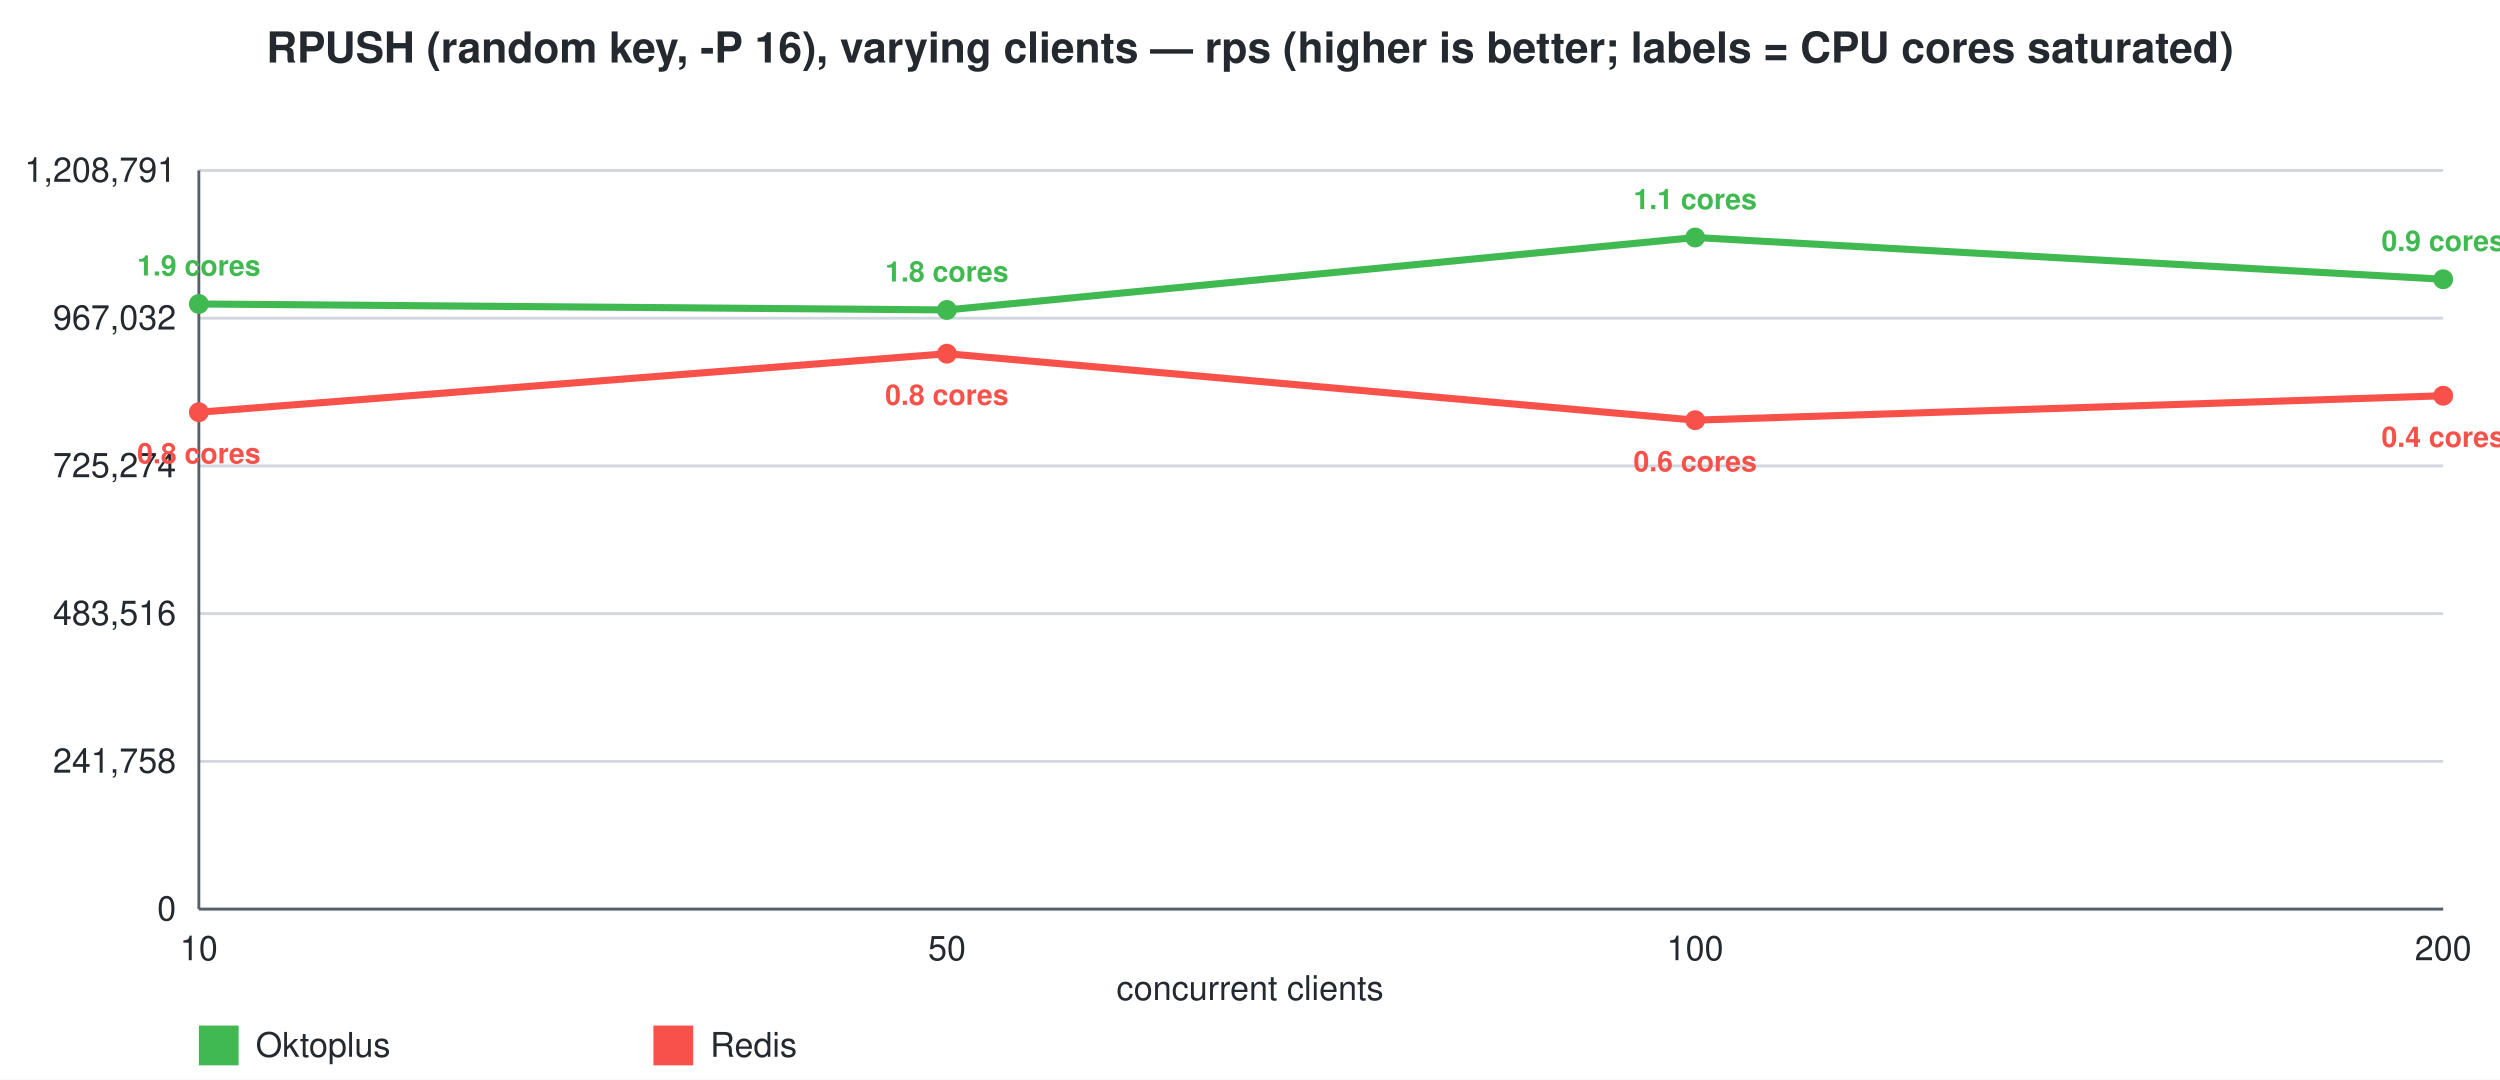
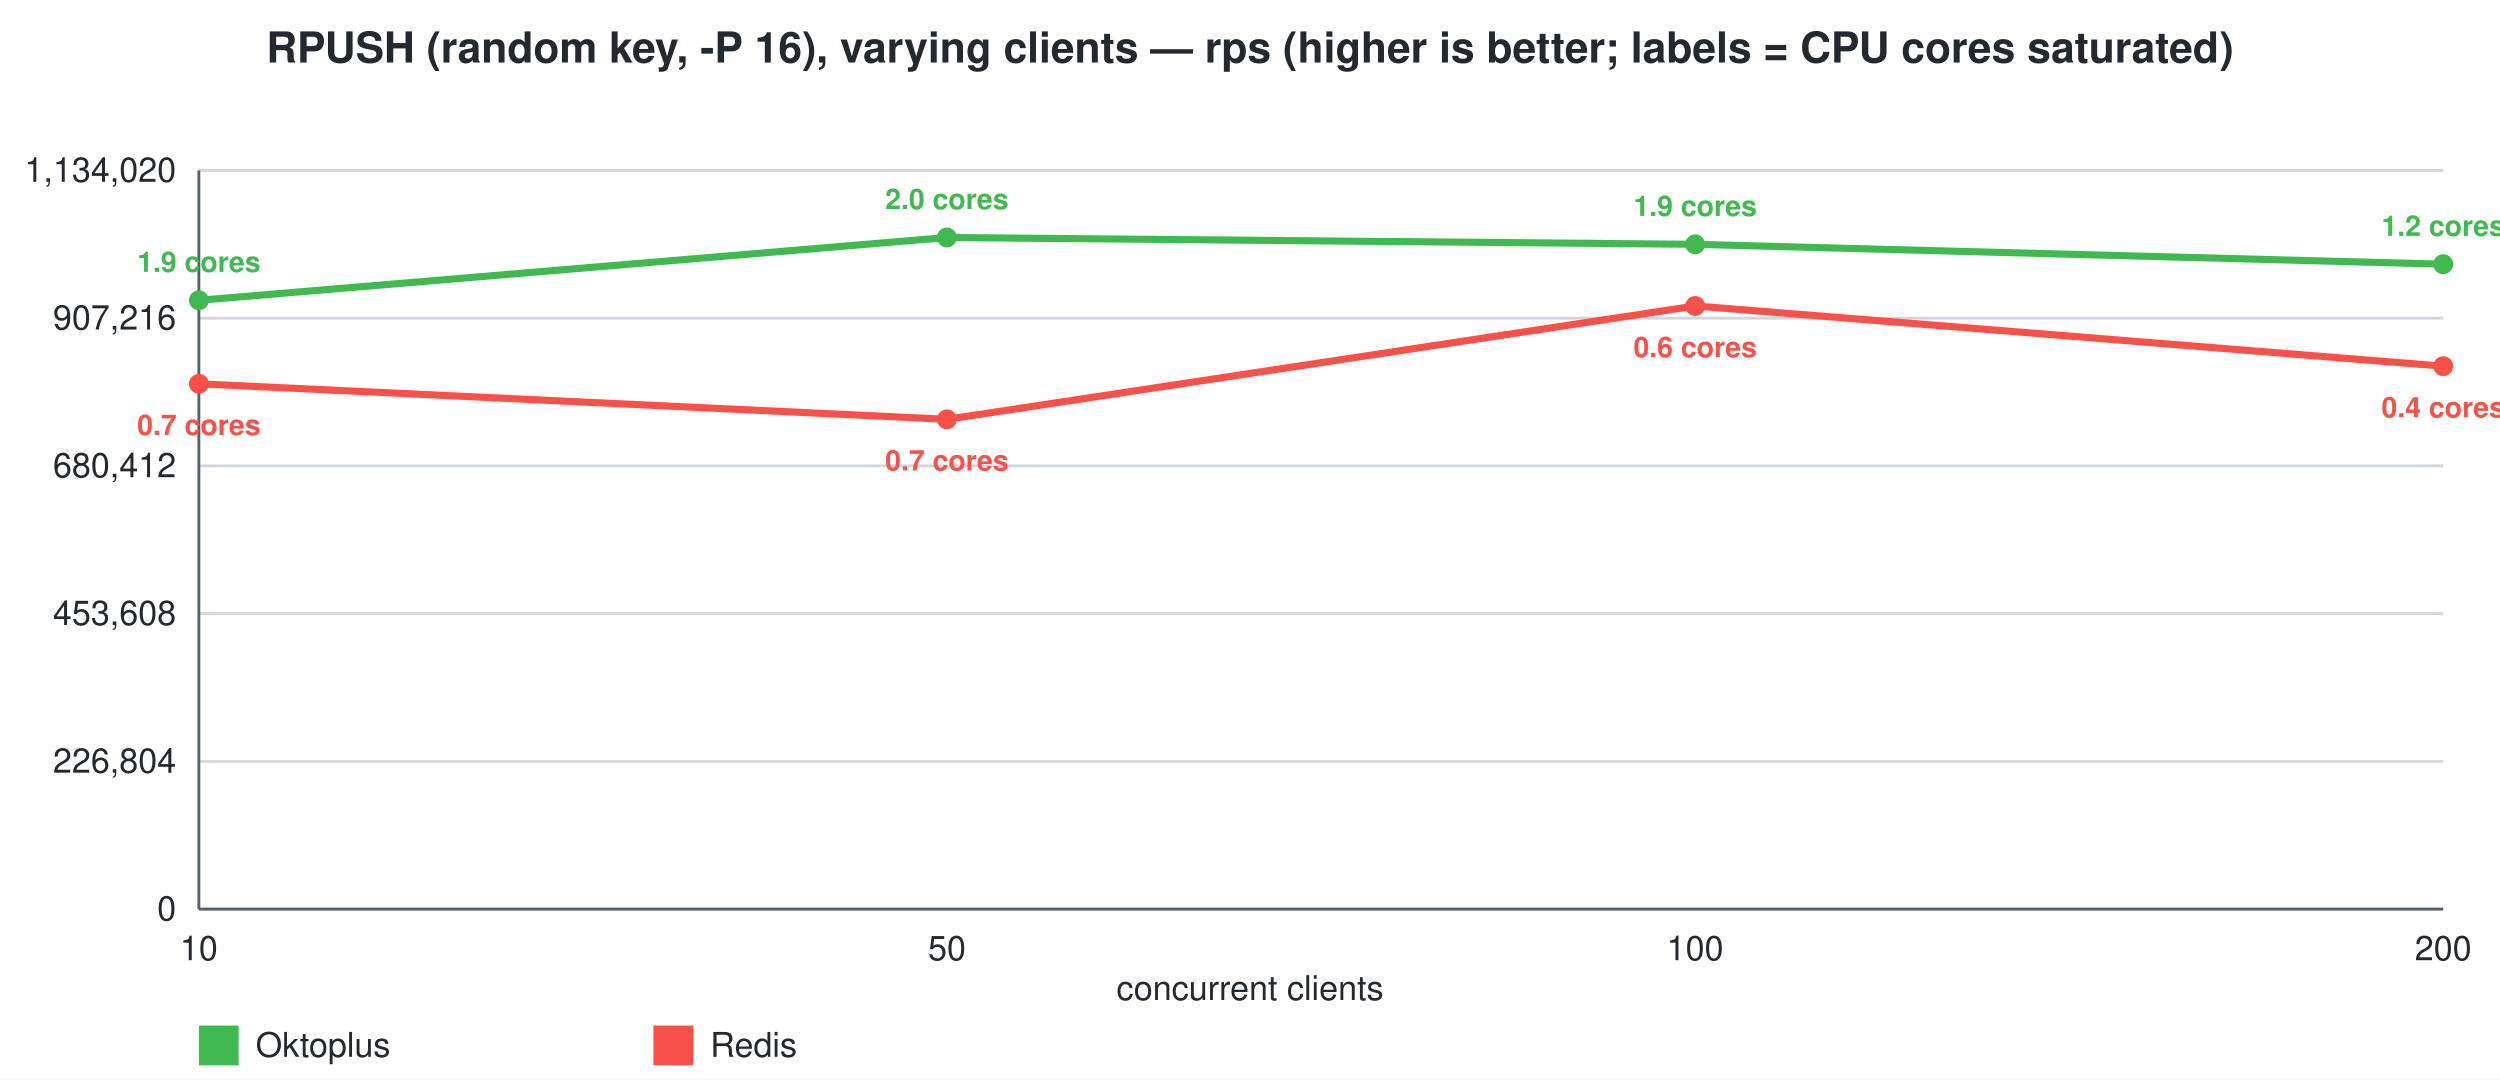
<svg xmlns="http://www.w3.org/2000/svg" width="880" height="380" viewBox="0 0 880 380" font-family="-apple-system, Segoe UI, Helvetica, Arial, sans-serif" font-size="12">
  <rect width="880" height="380" fill="#ffffff" />
  <text x="440.0" y="22" text-anchor="middle" fill="#24292f" font-size="15" font-weight="600">RPUSH (random key, -P 16), varying clients — rps (higher is better; labels = CPU cores saturated)</text>
  <line x1="70" y1="320.0" x2="860" y2="320.0" stroke="#d0d7de" stroke-width="1" />
  <text x="62" y="324.0" text-anchor="end" fill="#24292f">0</text>
  <line x1="70" y1="268.0" x2="860" y2="268.0" stroke="#d0d7de" stroke-width="1" />
-   <text x="62" y="272.0" text-anchor="end" fill="#24292f">241,758</text>
+   <text x="62" y="272.0" text-anchor="end" fill="#24292f">226,804</text>
  <line x1="70" y1="216.0" x2="860" y2="216.0" stroke="#d0d7de" stroke-width="1" />
-   <text x="62" y="220.0" text-anchor="end" fill="#24292f">483,516</text>
-   <line x1="70" y1="164.0" x2="860" y2="164.0" stroke="#d0d7de" stroke-width="1" />
-   <text x="62" y="168.0" text-anchor="end" fill="#24292f">725,274</text>
+   <text x="62" y="220.0" text-anchor="end" fill="#24292f">453,608</text>
+   <line x1="70" y1="164" x2="860" y2="164" stroke="#d0d7de" stroke-width="1" />
+   <text x="62" y="168" text-anchor="end" fill="#24292f">680,412</text>
  <line x1="70" y1="112.0" x2="860" y2="112.0" stroke="#d0d7de" stroke-width="1" />
-   <text x="62" y="116.0" text-anchor="end" fill="#24292f">967,032</text>
+   <text x="62" y="116.0" text-anchor="end" fill="#24292f">907,216</text>
  <line x1="70" y1="60.0" x2="860" y2="60.0" stroke="#d0d7de" stroke-width="1" />
-   <text x="62" y="64.0" text-anchor="end" fill="#24292f">1,208,791</text>
+   <text x="62" y="64.0" text-anchor="end" fill="#24292f">1,134,020</text>
  <line x1="70" y1="60" x2="70" y2="320" stroke="#57606a" stroke-width="1" />
  <line x1="70" y1="320" x2="860" y2="320" stroke="#57606a" stroke-width="1" />
  <text x="70.0" y="338" text-anchor="middle" fill="#24292f">10</text>
  <text x="333.333" y="338" text-anchor="middle" fill="#24292f">50</text>
  <text x="596.667" y="338" text-anchor="middle" fill="#24292f">100</text>
  <text x="860.0" y="338" text-anchor="middle" fill="#24292f">200</text>
  <text x="440.0" y="352" text-anchor="middle" fill="#24292f">concurrent clients</text>
-   <polyline fill="none" stroke="#3fb950" stroke-width="2.5" points="70.0,107.0 333.3,109.1 596.7,83.6 860.0,98.3" />
-   <circle cx="70.0" cy="107.0" r="3.5" fill="#3fb950" />
-   <circle cx="333.3" cy="109.1" r="3.5" fill="#3fb950" />
-   <circle cx="596.7" cy="83.6" r="3.5" fill="#3fb950" />
-   <circle cx="860.0" cy="98.3" r="3.5" fill="#3fb950" />
-   <text x="70.0" y="97.0" text-anchor="middle" fill="#3fb950" font-size="10" font-weight="600">1.9 cores</text>
-   <text x="333.3" y="99.1" text-anchor="middle" fill="#3fb950" font-size="10" font-weight="600">1.8 cores</text>
-   <text x="596.7" y="73.6" text-anchor="middle" fill="#3fb950" font-size="10" font-weight="600">1.1 cores</text>
-   <text x="860.0" y="88.3" text-anchor="middle" fill="#3fb950" font-size="10" font-weight="600">0.9 cores</text>
-   <polyline fill="none" stroke="#f85149" stroke-width="2.5" points="70.0,145.1 333.3,124.5 596.7,147.9 860.0,139.3" />
-   <circle cx="70.0" cy="145.1" r="3.5" fill="#f85149" />
-   <circle cx="333.3" cy="124.5" r="3.5" fill="#f85149" />
-   <circle cx="596.7" cy="147.9" r="3.5" fill="#f85149" />
-   <circle cx="860.0" cy="139.3" r="3.5" fill="#f85149" />
-   <text x="70.0" y="163.1" text-anchor="middle" fill="#f85149" font-size="10" font-weight="600">0.8 cores</text>
-   <text x="333.3" y="142.5" text-anchor="middle" fill="#f85149" font-size="10" font-weight="600">0.8 cores</text>
-   <text x="596.7" y="165.9" text-anchor="middle" fill="#f85149" font-size="10" font-weight="600">0.6 cores</text>
-   <text x="860.0" y="157.3" text-anchor="middle" fill="#f85149" font-size="10" font-weight="600">0.4 cores</text>
+   <polyline fill="none" stroke="#3fb950" stroke-width="2.5" points="70.0,105.7 333.3,83.6 596.7,86.0 860.0,93.0" />
+   <circle cx="70.0" cy="105.7" r="3.5" fill="#3fb950" />
+   <circle cx="333.3" cy="83.6" r="3.5" fill="#3fb950" />
+   <circle cx="596.7" cy="86.0" r="3.5" fill="#3fb950" />
+   <circle cx="860.0" cy="93.0" r="3.5" fill="#3fb950" />
+   <text x="70.0" y="95.7" text-anchor="middle" fill="#3fb950" font-size="10" font-weight="600">1.9 cores</text>
+   <text x="333.3" y="73.6" text-anchor="middle" fill="#3fb950" font-size="10" font-weight="600">2.0 cores</text>
+   <text x="596.7" y="76.0" text-anchor="middle" fill="#3fb950" font-size="10" font-weight="600">1.9 cores</text>
+   <text x="860.0" y="83.0" text-anchor="middle" fill="#3fb950" font-size="10" font-weight="600">1.2 cores</text>
+   <polyline fill="none" stroke="#f85149" stroke-width="2.5" points="70.0,135.1 333.3,147.6 596.7,107.7 860.0,128.9" />
+   <circle cx="70.0" cy="135.1" r="3.5" fill="#f85149" />
+   <circle cx="333.3" cy="147.6" r="3.5" fill="#f85149" />
+   <circle cx="596.7" cy="107.7" r="3.5" fill="#f85149" />
+   <circle cx="860.0" cy="128.9" r="3.5" fill="#f85149" />
+   <text x="70.0" y="153.1" text-anchor="middle" fill="#f85149" font-size="10" font-weight="600">0.7 cores</text>
+   <text x="333.3" y="165.6" text-anchor="middle" fill="#f85149" font-size="10" font-weight="600">0.7 cores</text>
+   <text x="596.7" y="125.7" text-anchor="middle" fill="#f85149" font-size="10" font-weight="600">0.6 cores</text>
+   <text x="860.0" y="146.9" text-anchor="middle" fill="#f85149" font-size="10" font-weight="600">0.4 cores</text>
  <rect x="70" y="361" width="14" height="14" fill="#3fb950" />
  <text x="90" y="372" fill="#24292f">Oktoplus</text>
  <rect x="230" y="361" width="14" height="14" fill="#f85149" />
  <text x="250" y="372" fill="#24292f">Redis</text>
</svg>
